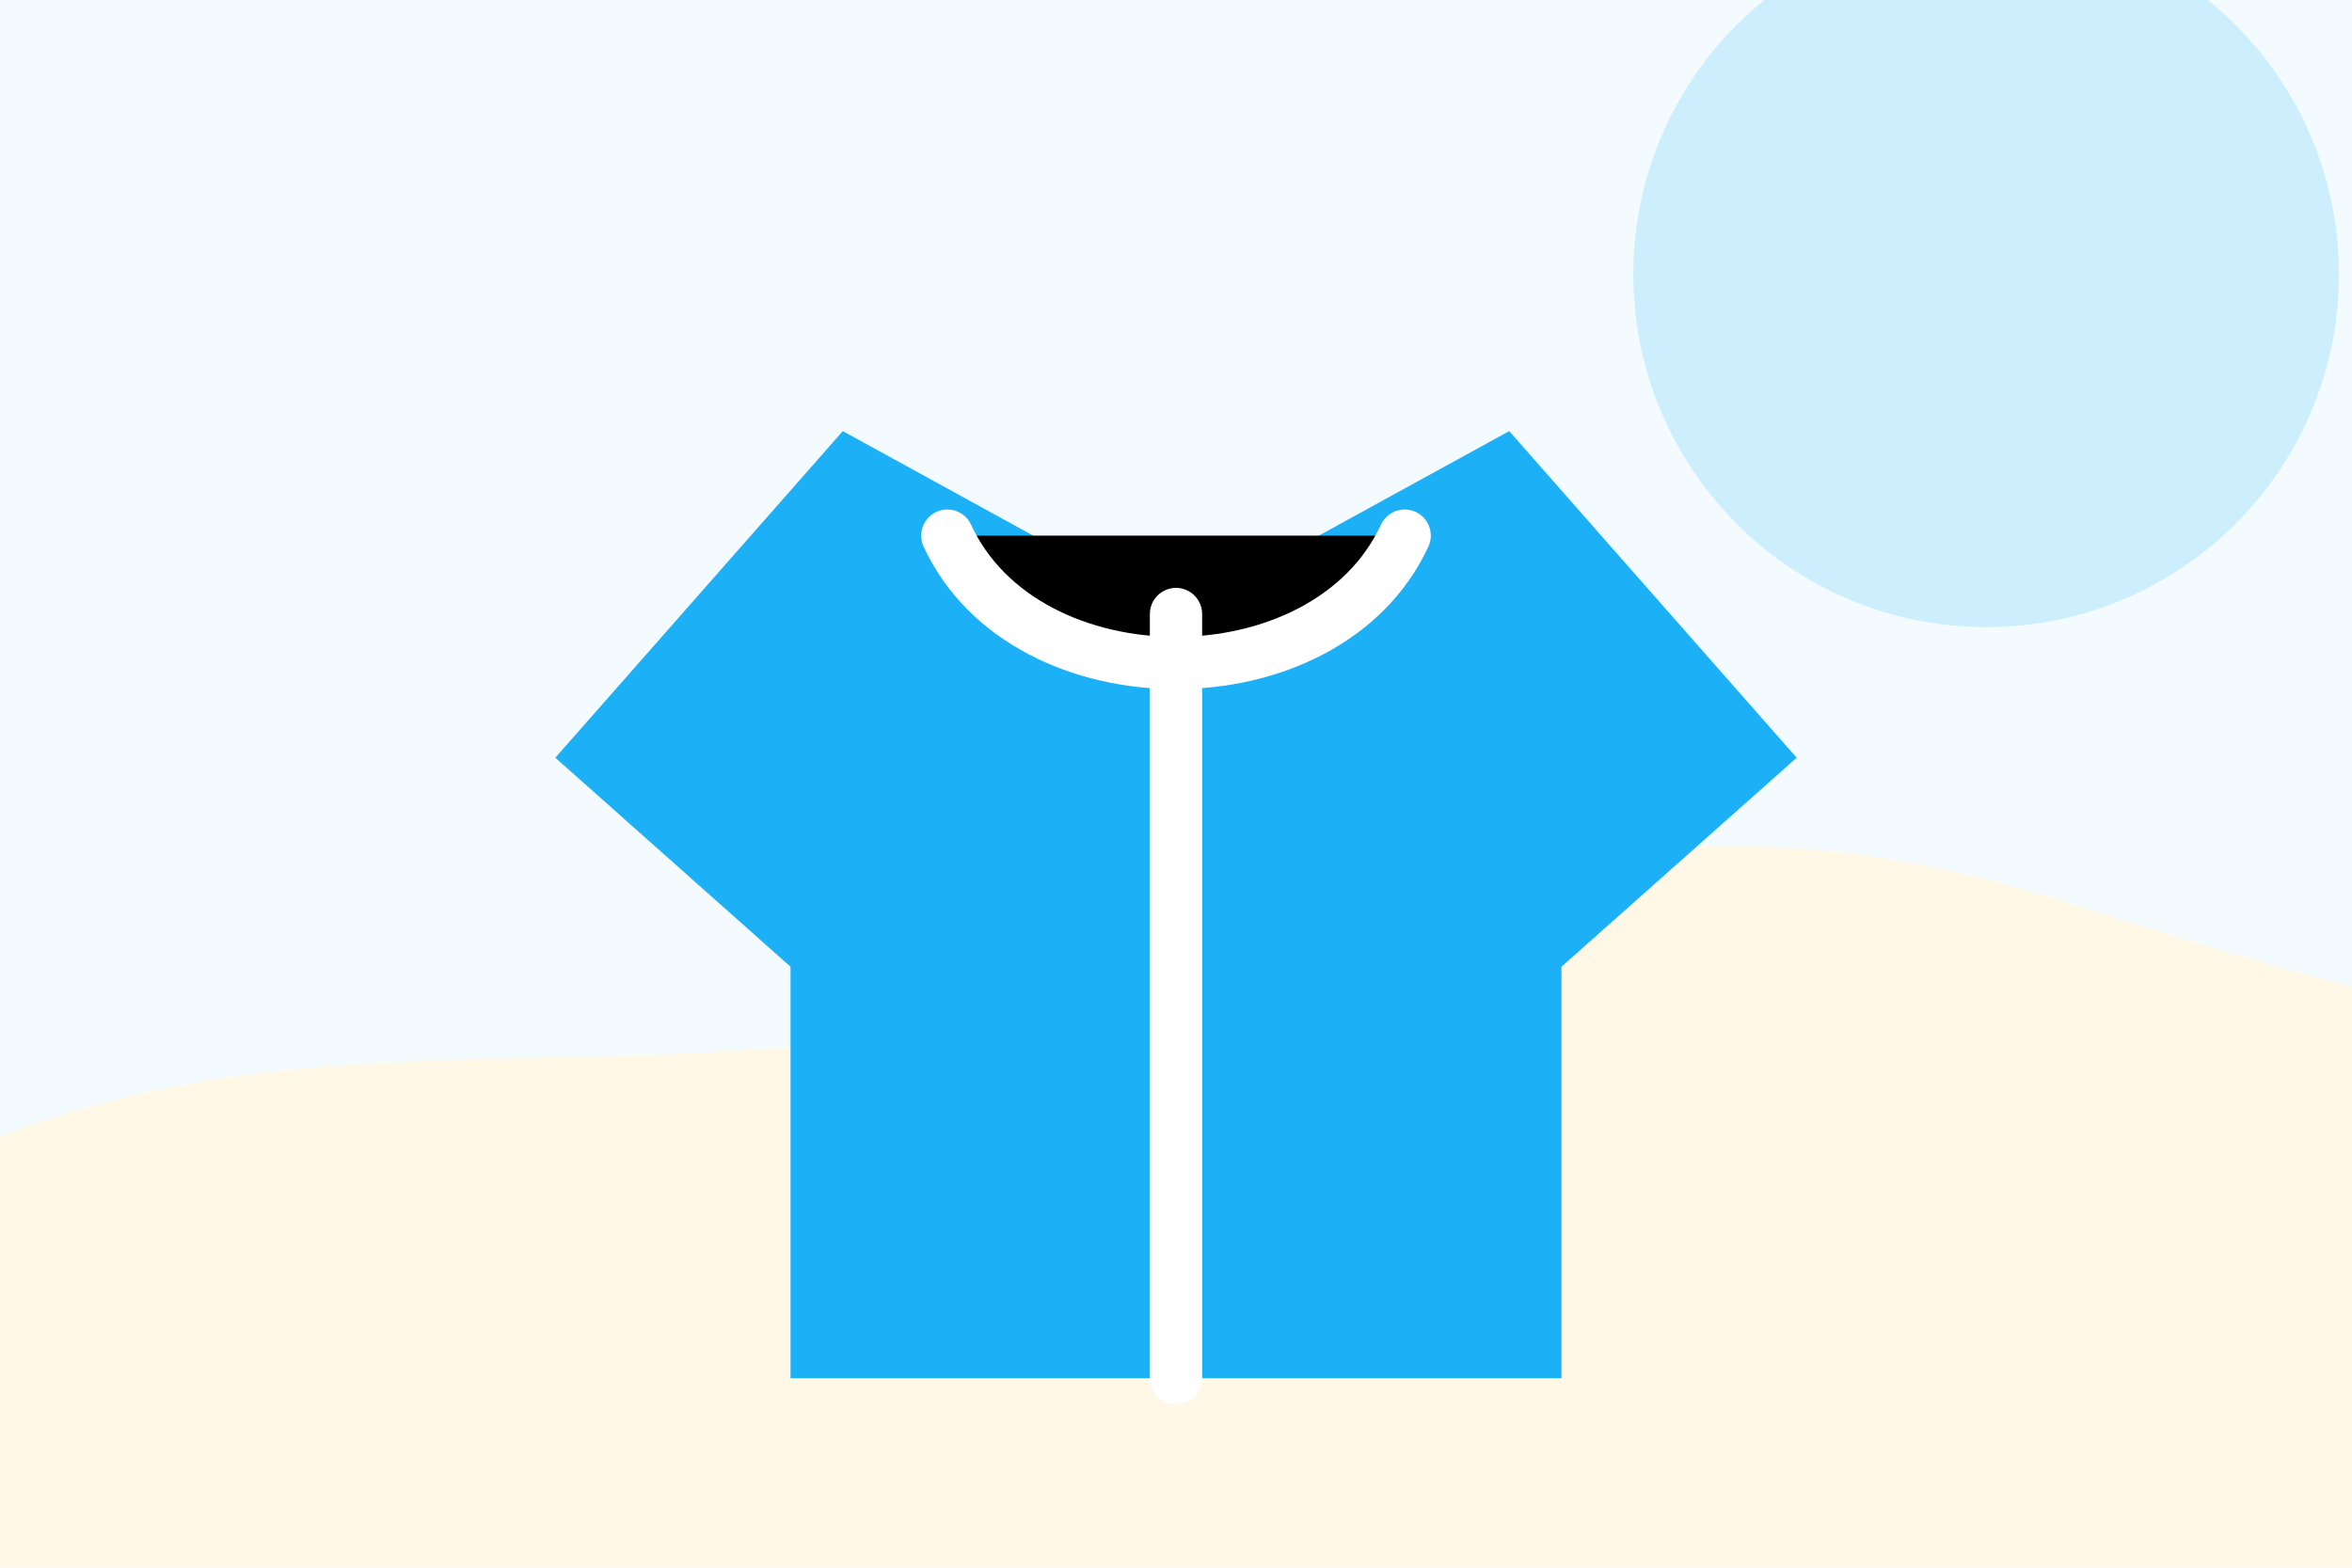
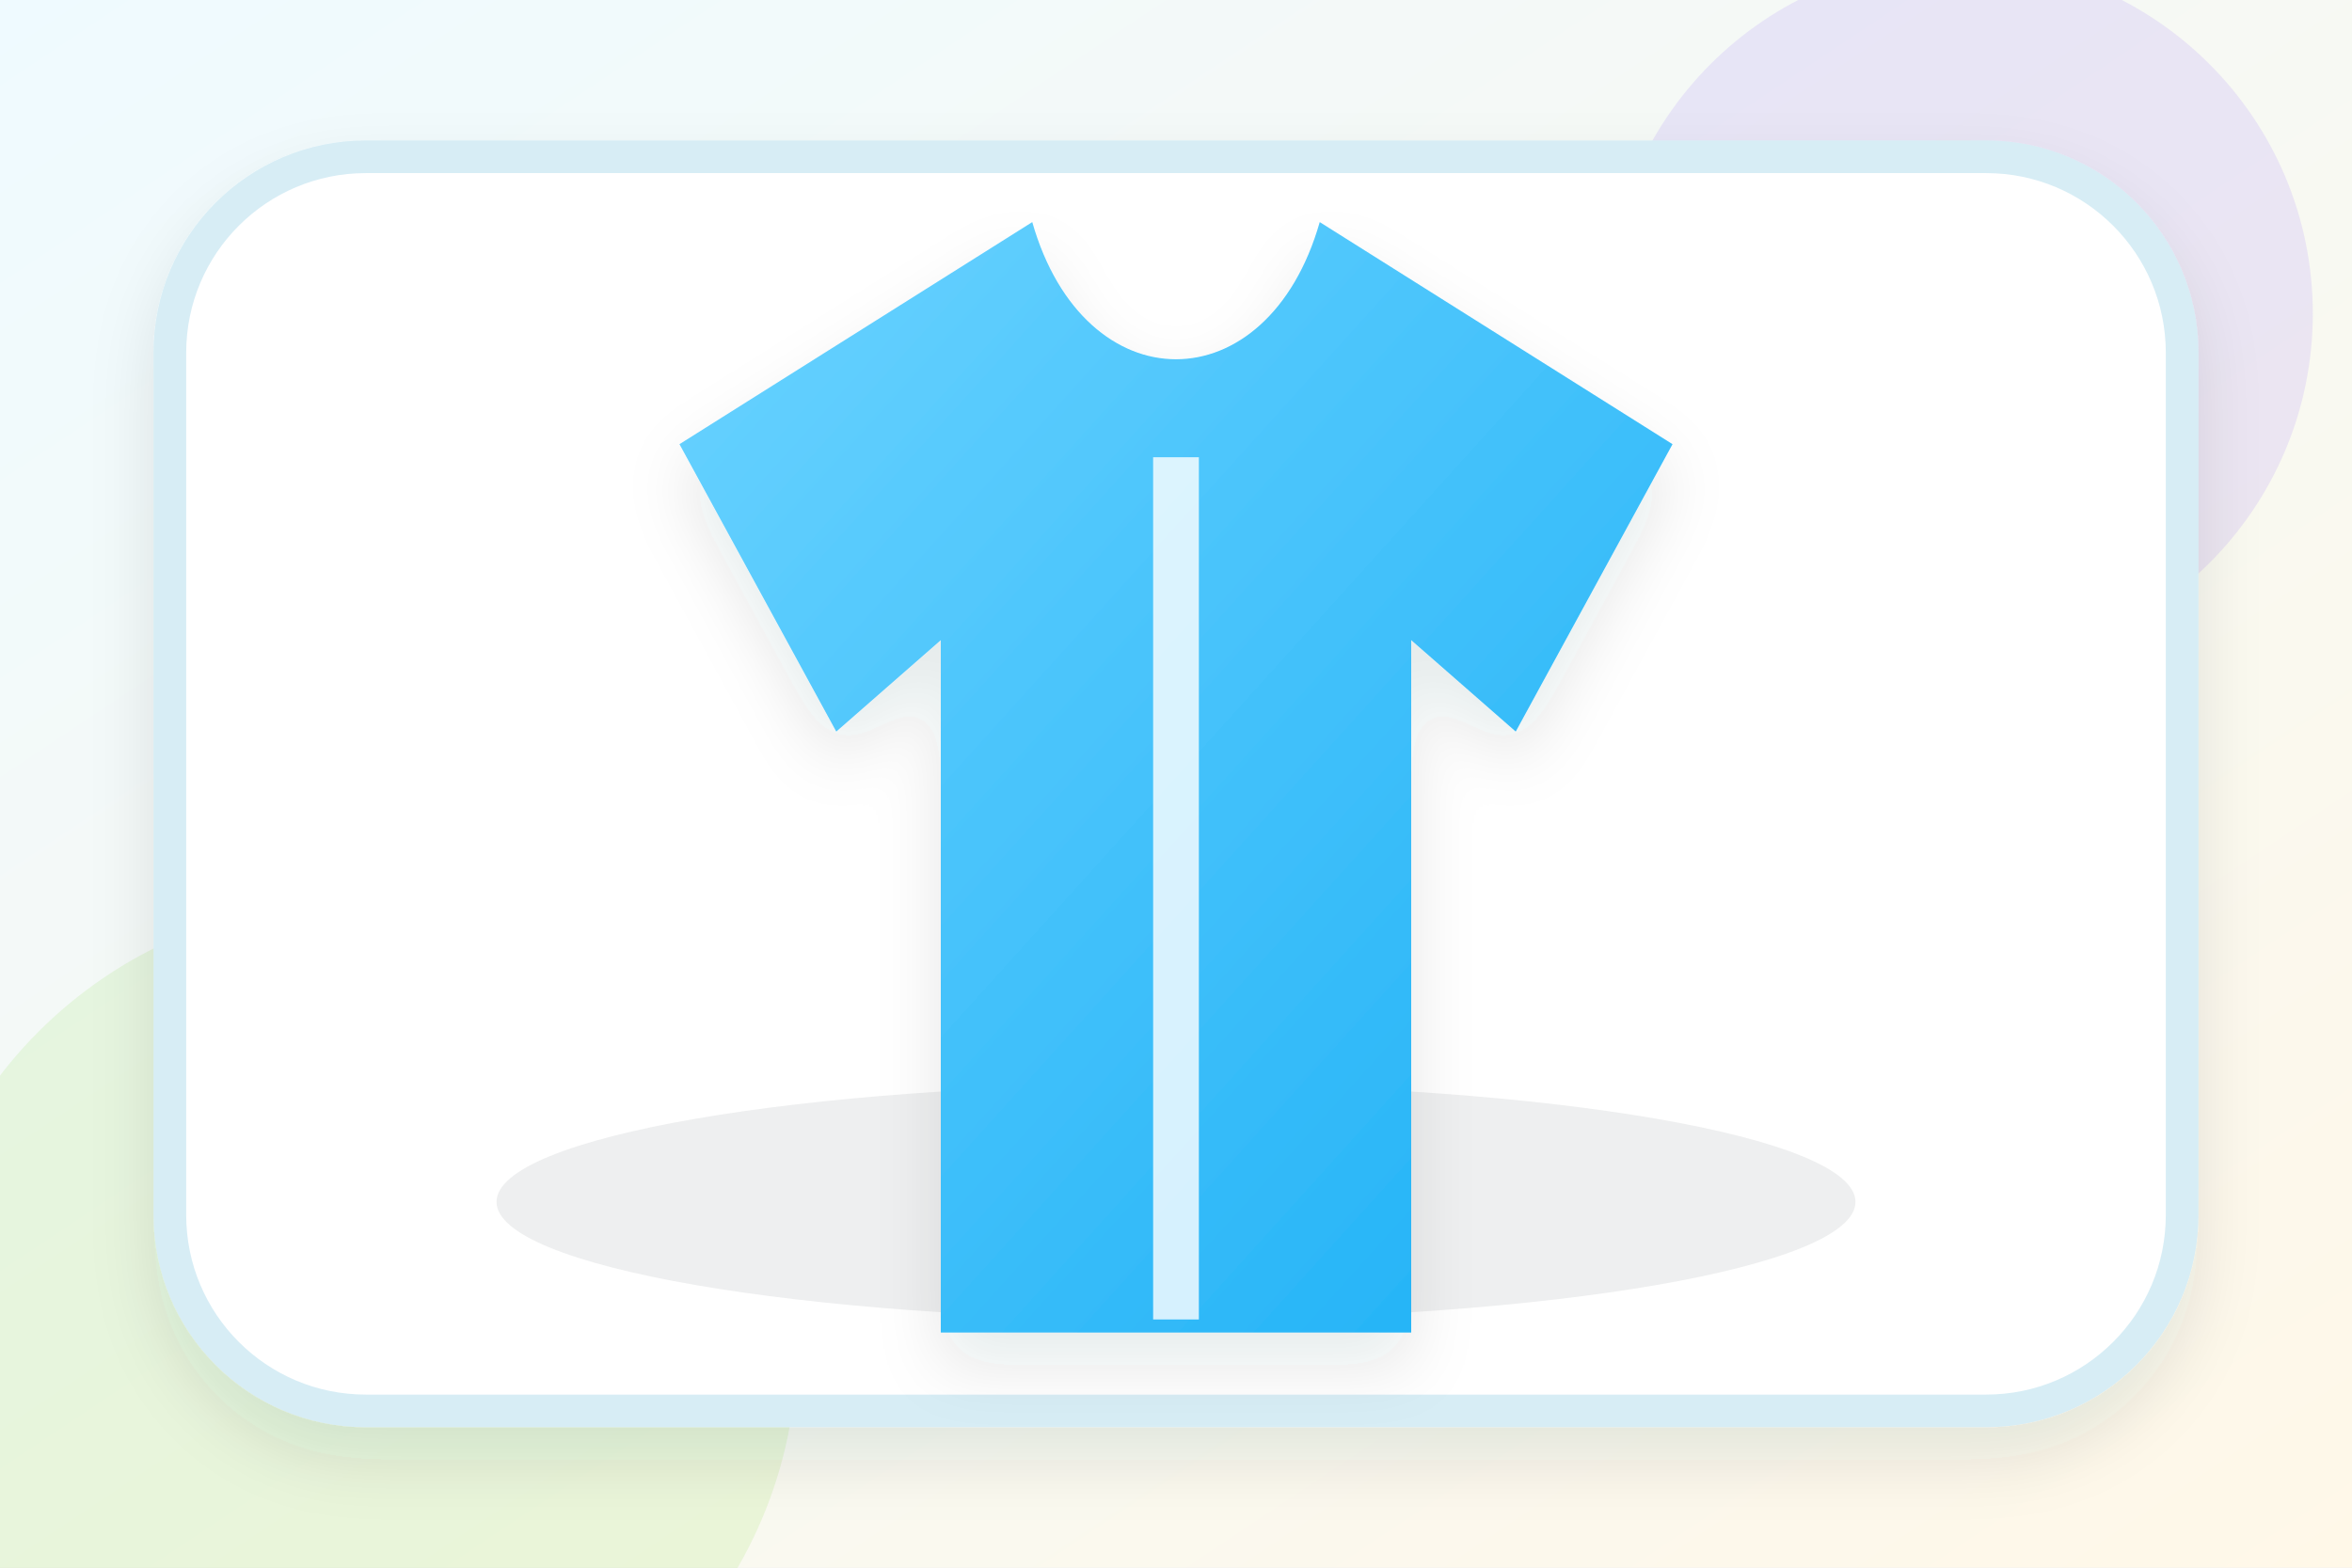
<svg xmlns="http://www.w3.org/2000/svg" viewBox="0 0 360 240" role="img" aria-labelledby="title desc">
-   <rect width="360" height="240" rx="0" fill="#f4fbff" />
-   <circle cx="304" cy="42" r="54" fill="#1cb0f6" opacity="0.18" />
-   <path d="M0 174c46-18 92-8 138-16 72-13 106-44 181-19 25 8 41 12 41 12v89H0z" fill="#fff8e7" />
-   <path d="M129 66l51 28 51-28 44 50-36 32v63H121v-63l-36-32z" fill="#1cb0f6" />
-   <path d="M180 94v117M145 82c12 26 58 26 70 0" stroke="#fff" stroke-width="8" stroke-linecap="round" />
+   <defs>
+     <linearGradient id="w-bg" x1="0" y1="0" x2="1" y2="1">
+       <stop offset="0" stop-color="#effaff" />
+       <stop offset="1" stop-color="#fff8e8" />
+     </linearGradient>
+     <linearGradient id="w-blue" x1="0" y1="0" x2="1" y2="1">
+       <stop offset="0" stop-color="#6bd3ff" />
+       <stop offset="1" stop-color="#1cb0f6" />
+     </linearGradient>
+     <linearGradient id="w-green" x1="0" y1="0" x2="1" y2="1">
+       <stop offset="0" stop-color="#a7ea4e" />
+       <stop offset="1" stop-color="#58cc02" />
+     </linearGradient>
+     <linearGradient id="w-gold" x1="0" y1="0" x2="1" y2="1">
+       <stop offset="0" stop-color="#ffe37a" />
+       <stop offset="1" stop-color="#ffc800" />
+     </linearGradient>
+     <filter id="w-shadow" x="-20%" y="-20%" width="140%" height="150%">
+       <feDropShadow dx="0" dy="10" stdDeviation="10" flood-color="#24313a" flood-opacity="0.16" />
+     </filter>
+     <filter id="w-soft" x="-20%" y="-20%" width="140%" height="140%">
+       <feDropShadow dx="0" dy="5" stdDeviation="5" flood-color="#24313a" flood-opacity="0.10" />
+     </filter>
+   </defs>
+   <rect width="360" height="240" fill="url(#w-bg)" />
+   <circle cx="300" cy="48" r="54" fill="#8b5cf6" opacity="0.13" />
+   <circle cx="54" cy="206" r="68" fill="#58cc02" opacity="0.10" />
+   <rect x="26" y="24" width="308" height="192" rx="30" fill="#fff" stroke="#d7edf5" stroke-width="5" filter="url(#w-soft)" />
+   <ellipse cx="180" cy="184" rx="104" ry="18" fill="#24313a" opacity="0.08" />
+   <g transform="translate(180 124)" filter="url(#w-soft)">
+     <path d="M-76-56l54-34c8 28 36 28 44 0l54 34-24 44-16-14v106H-36V-26l-16 14z" fill="url(#w-blue)" />
+     <path d="M0-54v132" stroke="#fff" stroke-width="7" opacity=".8" />
+   </g>
</svg>
